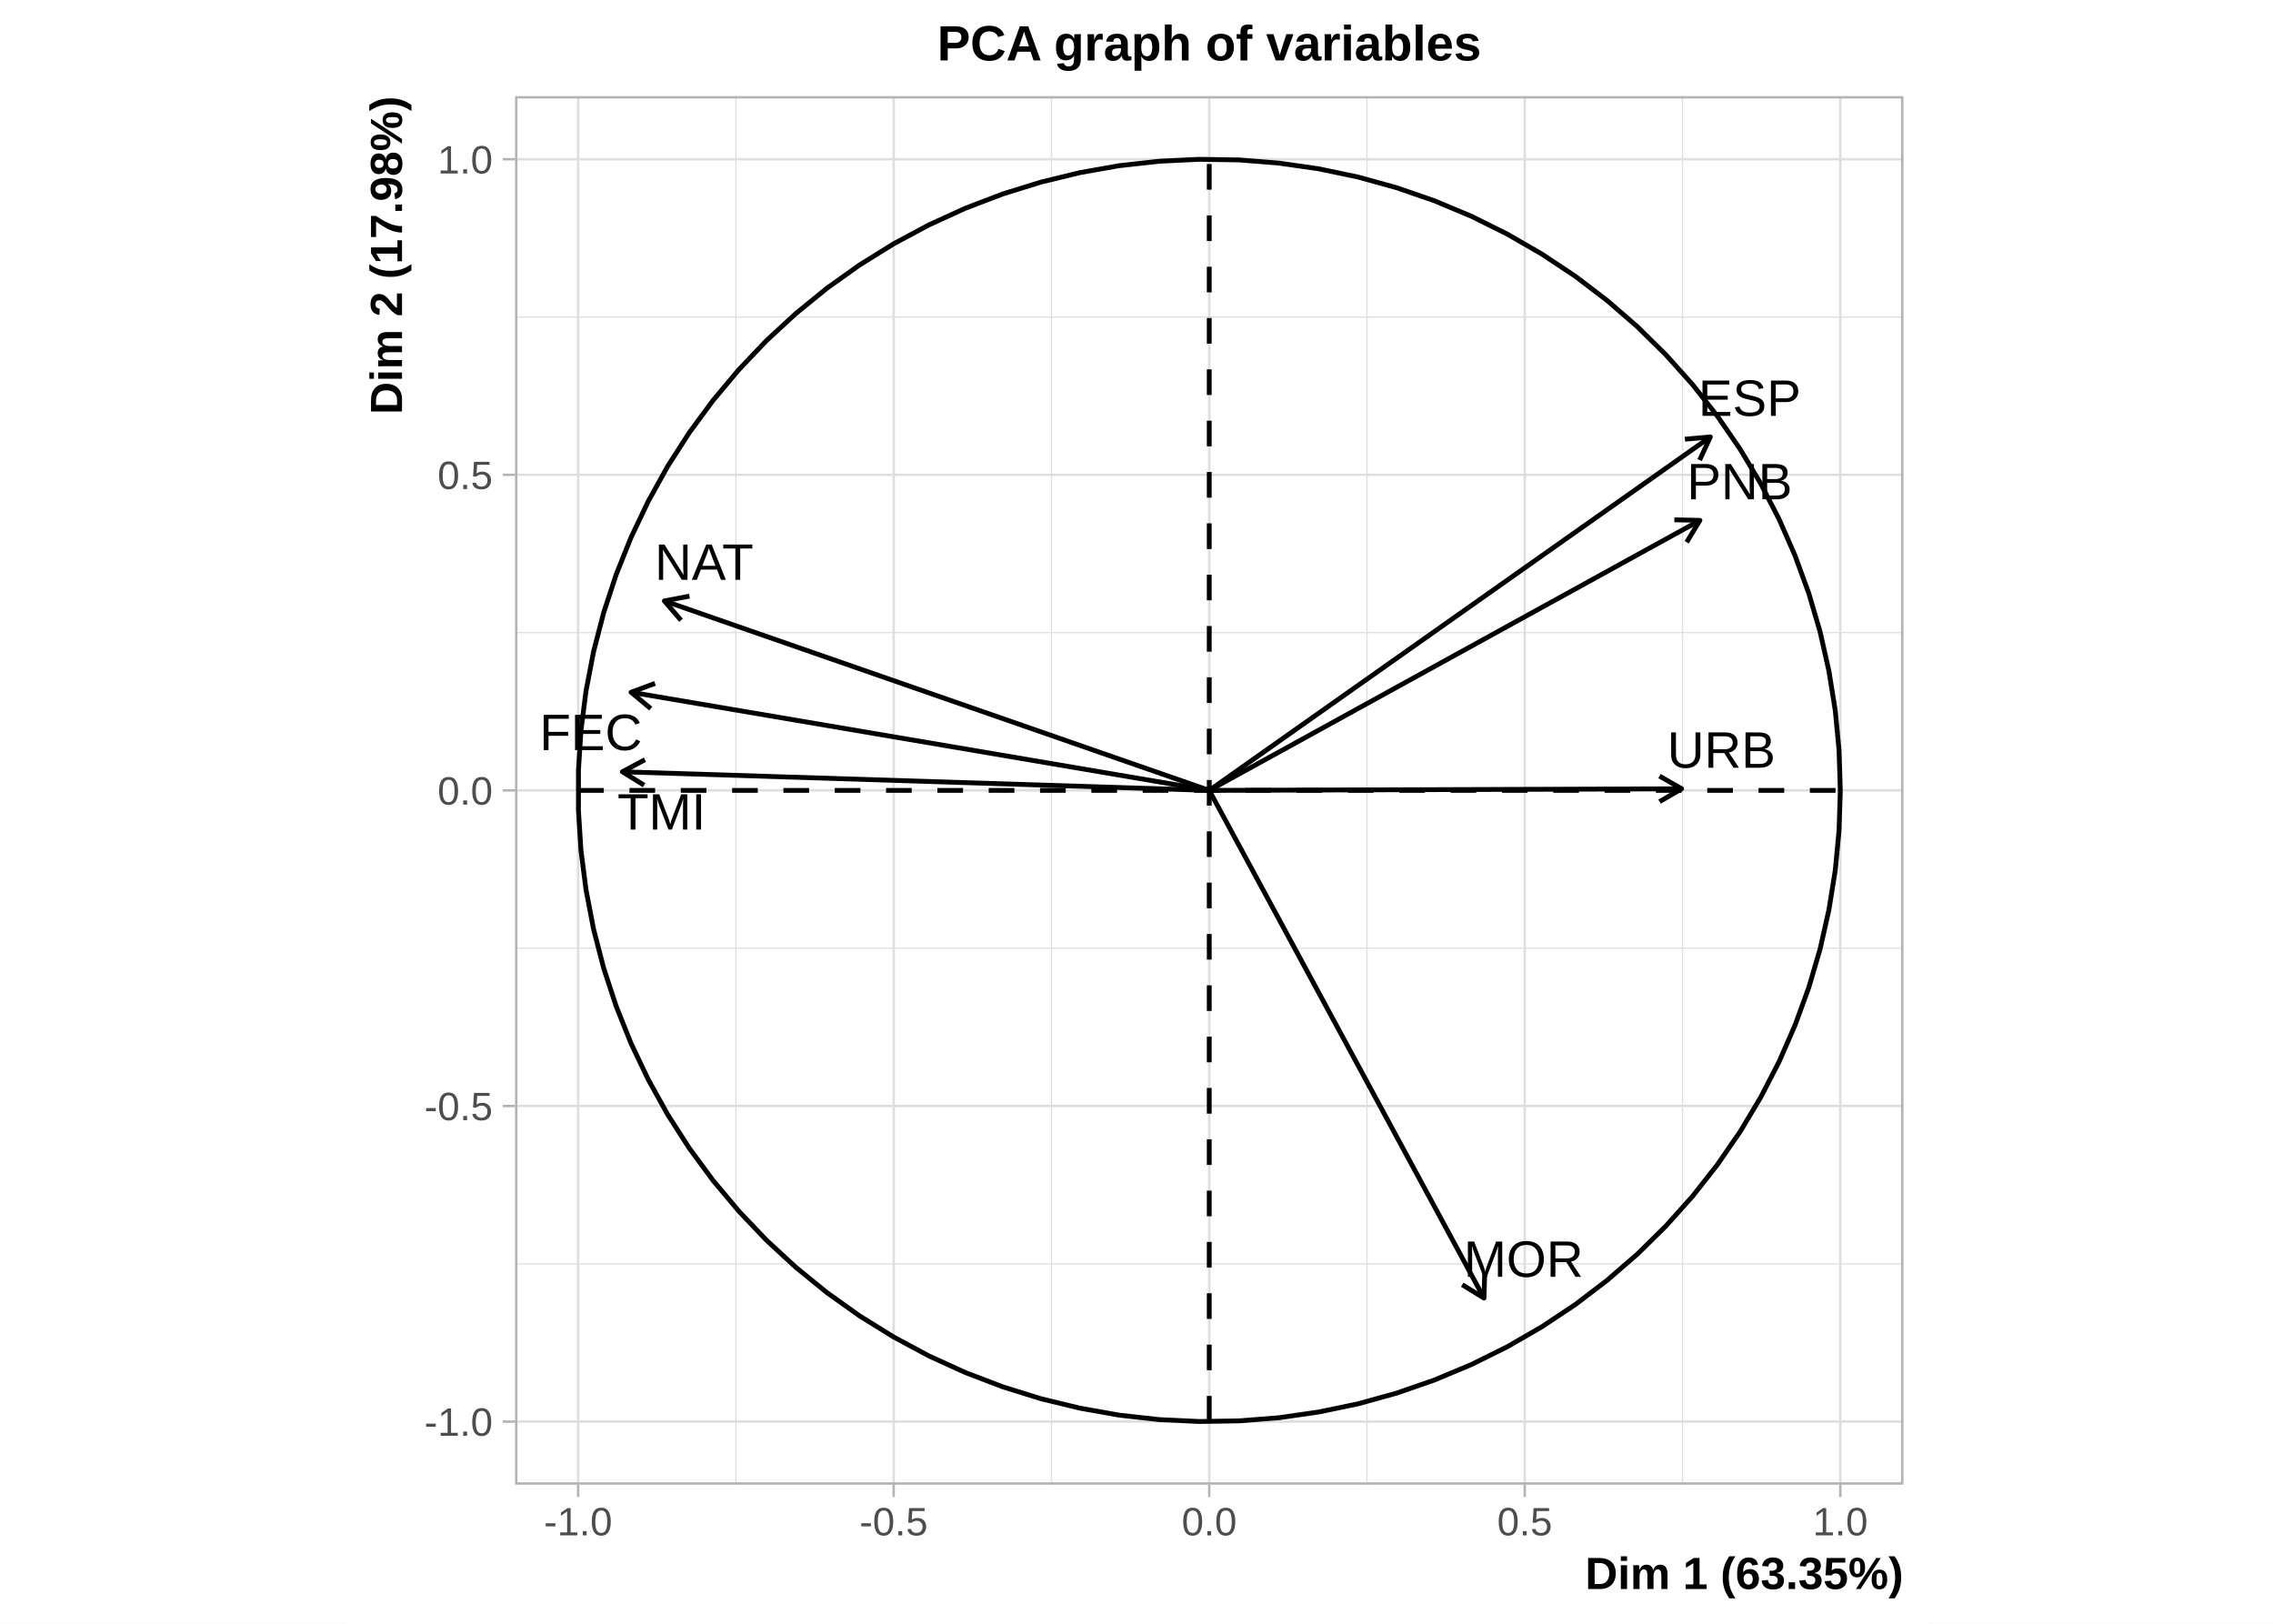
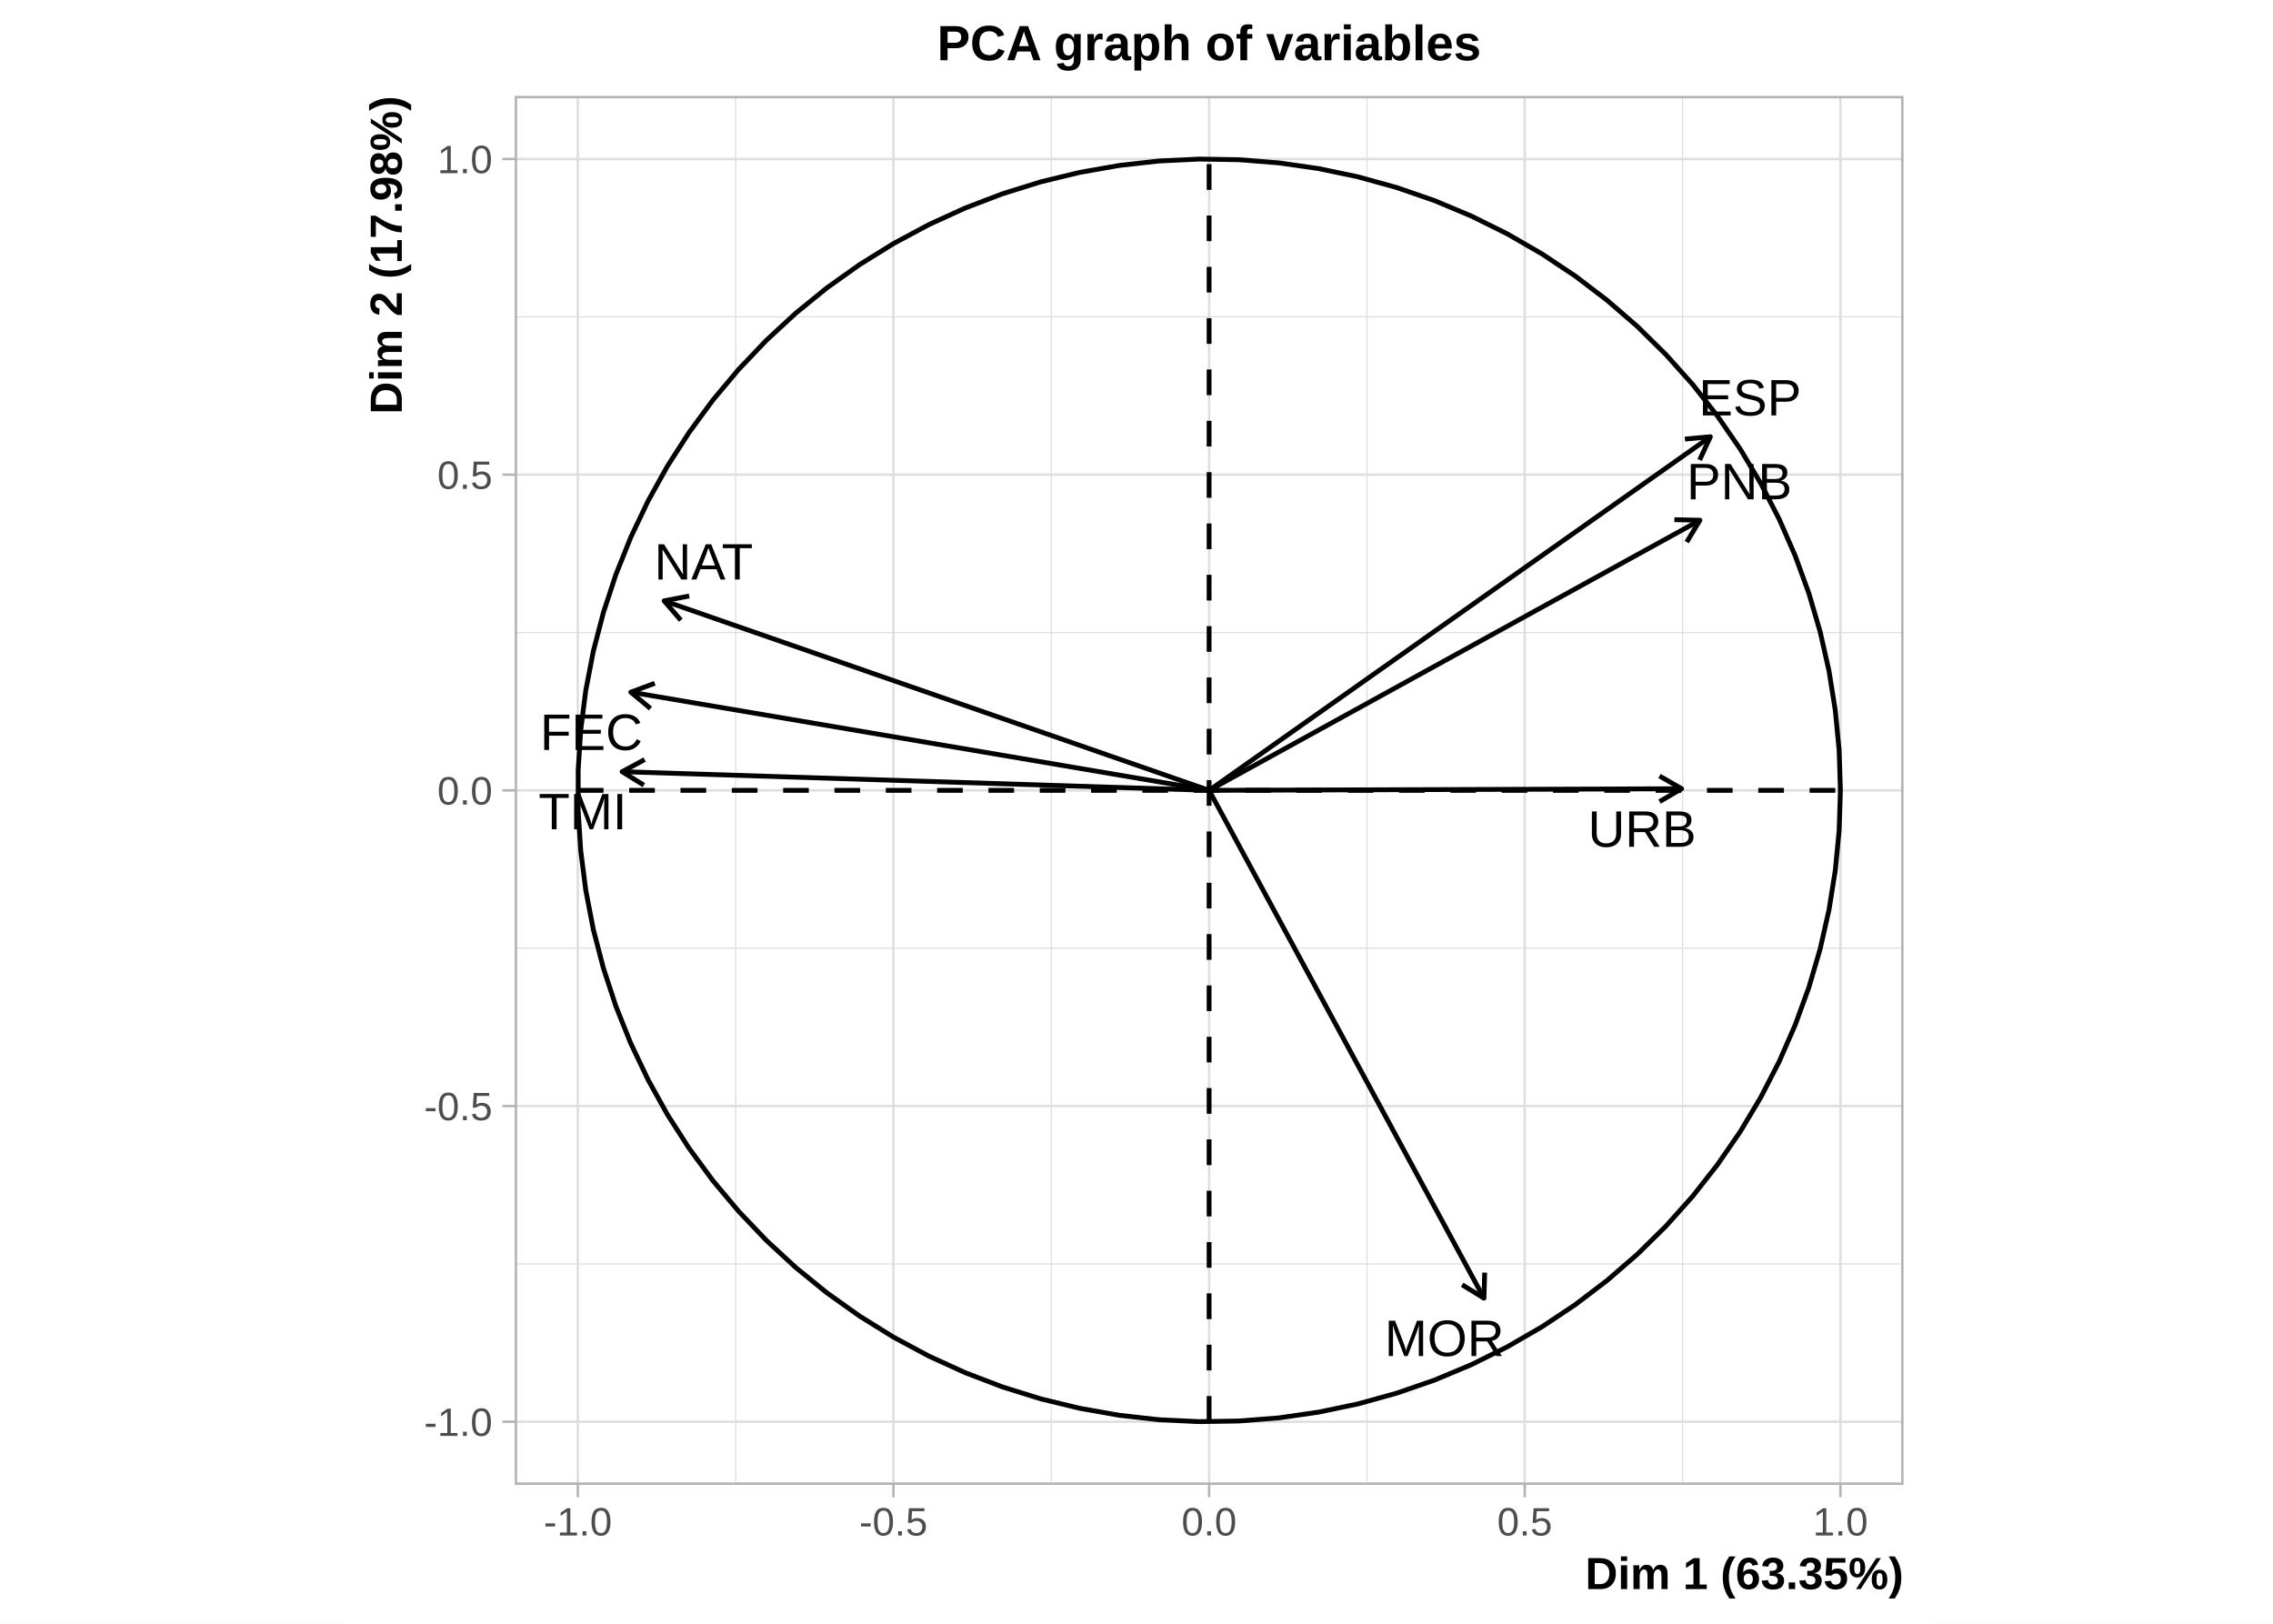
<svg xmlns="http://www.w3.org/2000/svg" class="svglite" width="504.00pt" height="360.00pt" viewBox="0 0 504.00 360.00">
  <defs>
    <style type="text/css">
    .svglite line, .svglite polyline, .svglite polygon, .svglite path, .svglite rect, .svglite circle {
      fill: none;
      stroke: #000000;
      stroke-linecap: round;
      stroke-linejoin: round;
      stroke-miterlimit: 10.00;
    }
    .svglite text {
      white-space: pre;
    }
  </style>
  </defs>
  <rect width="100%" height="100%" style="stroke: none; fill: #FFFFFF;" />
  <defs>
    <clipPath id="cpMC4wMHw1MDQuMDB8MC4wMHwzNjAuMDA=">
      <rect x="0.00" y="0.00" width="504.00" height="360.00" />
    </clipPath>
  </defs>
  <g clip-path="url(#cpMC4wMHw1MDQuMDB8MC4wMHwzNjAuMDA=)">
</g>
  <defs>
-     <clipPath id="cpNzYuNDZ8NDI3LjU0fDAuMDB8MzYwLjAw">
-       <rect x="76.46" y="0.00" width="351.07" height="360.00" />
+     <clipPath id="cpNzYuNDR8NDI3LjU2fDAuMDB8MzYwLjAw">
+       <rect x="76.44" y="0.00" width="351.11" height="360.00" />
    </clipPath>
  </defs>
-   <g clip-path="url(#cpNzYuNDZ8NDI3LjU0fDAuMDB8MzYwLjAw)">
-     <rect x="76.46" y="0.00" width="351.07" height="360.00" style="stroke-width: 1.07; stroke: #FFFFFF; fill: #FFFFFF;" />
+   <g clip-path="url(#cpNzYuNDR8NDI3LjU2fDAuMDB8MzYwLjAw)">
+     <rect x="76.44" y="0.00" width="351.11" height="360.00" style="stroke-width: 1.07; stroke: #FFFFFF; fill: #FFFFFF;" />
  </g>
  <g clip-path="url(#cpMC4wMHw1MDQuMDB8MC4wMHwzNjAuMDA=)">
</g>
  <defs>
-     <clipPath id="cpMTE0LjIwfDQyMi4wNnwyMS4zMXwzMjkuMTc=">
-       <rect x="114.20" y="21.31" width="307.86" height="307.86" />
+     <clipPath id="cpMTE0LjEzfDQyMi4wOHwyMS4yNnwzMjkuMjE=">
+       <rect x="114.13" y="21.26" width="307.95" height="307.95" />
    </clipPath>
  </defs>
-   <g clip-path="url(#cpMTE0LjIwfDQyMi4wNnwyMS4zMXwzMjkuMTc=)">
-     <rect x="114.20" y="21.31" width="307.86" height="307.86" style="stroke-width: 1.07; stroke: none; fill: #FFFFFF;" />
-     <polyline points="114.20,280.20 422.06,280.20 " style="stroke-width: 0.27; stroke: #DEDEDE; stroke-linecap: butt;" />
-     <polyline points="114.20,210.23 422.06,210.23 " style="stroke-width: 0.27; stroke: #DEDEDE; stroke-linecap: butt;" />
-     <polyline points="114.20,140.26 422.06,140.26 " style="stroke-width: 0.27; stroke: #DEDEDE; stroke-linecap: butt;" />
-     <polyline points="114.20,70.29 422.06,70.29 " style="stroke-width: 0.27; stroke: #DEDEDE; stroke-linecap: butt;" />
-     <polyline points="163.17,329.17 163.17,21.31 " style="stroke-width: 0.27; stroke: #DEDEDE; stroke-linecap: butt;" />
-     <polyline points="233.14,329.17 233.14,21.31 " style="stroke-width: 0.27; stroke: #DEDEDE; stroke-linecap: butt;" />
-     <polyline points="303.11,329.17 303.11,21.31 " style="stroke-width: 0.27; stroke: #DEDEDE; stroke-linecap: butt;" />
-     <polyline points="373.08,329.17 373.08,21.31 " style="stroke-width: 0.27; stroke: #DEDEDE; stroke-linecap: butt;" />
-     <polyline points="114.20,315.18 422.06,315.18 " style="stroke-width: 0.53; stroke: #DEDEDE; stroke-linecap: butt;" />
-     <polyline points="114.20,245.21 422.06,245.21 " style="stroke-width: 0.53; stroke: #DEDEDE; stroke-linecap: butt;" />
-     <polyline points="114.20,175.24 422.06,175.24 " style="stroke-width: 0.53; stroke: #DEDEDE; stroke-linecap: butt;" />
-     <polyline points="114.20,105.27 422.06,105.27 " style="stroke-width: 0.53; stroke: #DEDEDE; stroke-linecap: butt;" />
-     <polyline points="114.20,35.31 422.06,35.31 " style="stroke-width: 0.53; stroke: #DEDEDE; stroke-linecap: butt;" />
-     <polyline points="128.19,329.17 128.19,21.31 " style="stroke-width: 0.53; stroke: #DEDEDE; stroke-linecap: butt;" />
-     <polyline points="198.16,329.17 198.16,21.31 " style="stroke-width: 0.53; stroke: #DEDEDE; stroke-linecap: butt;" />
-     <polyline points="268.13,329.17 268.13,21.31 " style="stroke-width: 0.53; stroke: #DEDEDE; stroke-linecap: butt;" />
-     <polyline points="338.09,329.17 338.09,21.31 " style="stroke-width: 0.53; stroke: #DEDEDE; stroke-linecap: butt;" />
-     <polyline points="408.06,329.17 408.06,21.31 " style="stroke-width: 0.53; stroke: #DEDEDE; stroke-linecap: butt;" />
-     <polyline points="128.19,175.24 268.13,175.24 408.06,175.24 " style="stroke-width: 1.07; stroke-dasharray: 5.69,5.69; stroke-linecap: butt;" />
-     <polyline points="268.13,315.18 268.13,175.24 268.13,35.31 " style="stroke-width: 1.07; stroke-dasharray: 5.69,5.69; stroke-linecap: butt;" />
-     <line x1="268.13" y1="175.24" x2="376.93" y2="115.37" style="stroke-width: 1.07; stroke-linecap: butt;" />
-     <polyline points="373.99,120.22 376.93,115.37 371.26,115.25 " style="stroke-width: 1.07; stroke-linecap: butt;" />
-     <line x1="268.13" y1="175.24" x2="138.00" y2="171.11" style="stroke-width: 1.07; stroke-linecap: butt;" />
-     <polyline points="143.00,168.43 138.00,171.11 142.82,174.09 " style="stroke-width: 1.07; stroke-linecap: butt;" />
-     <line x1="268.13" y1="175.24" x2="379.24" y2="96.87" style="stroke-width: 1.07; stroke-linecap: butt;" />
-     <polyline points="376.86,102.01 379.24,96.87 373.60,97.38 " style="stroke-width: 1.07; stroke-linecap: butt;" />
-     <line x1="268.13" y1="175.24" x2="372.88" y2="174.88" style="stroke-width: 1.07; stroke-linecap: butt;" />
-     <polyline points="367.98,177.73 372.88,174.88 367.96,172.06 " style="stroke-width: 1.07; stroke-linecap: butt;" />
-     <line x1="268.13" y1="175.24" x2="147.31" y2="133.23" style="stroke-width: 1.07; stroke-linecap: butt;" />
-     <polyline points="152.88,132.17 147.31,133.23 151.01,137.52 " style="stroke-width: 1.07; stroke-linecap: butt;" />
-     <line x1="268.13" y1="175.24" x2="329.05" y2="287.80" style="stroke-width: 1.07; stroke-linecap: butt;" />
-     <polyline points="324.22,284.83 329.05,287.80 329.21,282.13 " style="stroke-width: 1.07; stroke-linecap: butt;" />
-     <line x1="268.13" y1="175.24" x2="139.93" y2="153.48" style="stroke-width: 1.07; stroke-linecap: butt;" />
-     <polyline points="145.24,151.51 139.93,153.48 144.29,157.10 " style="stroke-width: 1.07; stroke-linecap: butt;" />
-     <polyline points="408.06,175.24 407.78,166.37 406.94,157.53 405.53,148.76 403.58,140.10 401.08,131.58 398.04,123.23 394.48,115.10 390.41,107.21 385.85,99.59 380.81,92.27 375.32,85.29 369.40,78.68 363.07,72.45 356.36,66.63 349.30,61.25 341.90,56.34 334.21,51.90 326.26,47.95 318.07,44.52 309.68,41.62 301.12,39.25 292.43,37.43 283.64,36.17 274.78,35.46 265.91,35.32 257.04,35.75 248.21,36.73 239.47,38.27 230.84,40.37 222.36,43.00 214.06,46.17 205.98,49.86 198.16,54.05 190.61,58.74 183.38,63.89 176.49,69.49 169.96,75.51 163.84,81.94 158.13,88.74 152.86,95.89 148.06,103.36 143.75,111.12 139.93,119.14 136.63,127.38 133.86,135.82 131.63,144.41 129.95,153.13 128.82,161.94 128.26,170.80 128.26,179.68 128.82,188.54 129.95,197.35 131.63,206.07 133.86,214.67 136.63,223.10 139.93,231.35 143.75,239.37 148.06,247.13 152.86,254.60 158.13,261.75 163.84,268.55 169.96,274.98 176.49,281.00 183.38,286.60 190.61,291.75 198.16,296.43 205.98,300.63 214.06,304.31 222.36,307.48 230.84,310.12 239.47,312.21 248.21,313.76 257.04,314.74 265.91,315.16 274.78,315.02 283.64,314.32 292.43,313.05 301.12,311.24 309.68,308.87 318.07,305.96 326.26,302.53 334.21,298.59 341.90,294.15 349.30,289.23 356.36,283.85 363.07,278.04 369.40,271.81 375.32,265.19 380.81,258.21 385.85,250.90 390.41,243.28 394.48,235.39 398.04,227.25 401.08,218.91 403.58,210.39 405.53,201.73 406.94,192.96 407.78,184.12 408.06,175.24 " style="stroke-width: 1.07; stroke-linecap: butt;" />
-     <text x="385.73" y="110.71" text-anchor="middle" style="font-size: 11.38px; font-family: &quot;Arial&quot;;" textLength="23.39px" lengthAdjust="spacingAndGlyphs">PNB</text>
-     <text x="146.70" y="183.93" text-anchor="middle" style="font-size: 11.38px; font-family: &quot;Arial&quot;;" textLength="19.58px" lengthAdjust="spacingAndGlyphs">TMI</text>
-     <text x="387.95" y="92.20" text-anchor="middle" style="font-size: 11.38px; font-family: &quot;Arial&quot;;" textLength="22.77px" lengthAdjust="spacingAndGlyphs">ESP</text>
-     <text x="381.69" y="170.21" text-anchor="middle" style="font-size: 11.38px; font-family: &quot;Arial&quot;;" textLength="24.02px" lengthAdjust="spacingAndGlyphs">URB</text>
-     <text x="156.12" y="128.56" text-anchor="middle" style="font-size: 11.38px; font-family: &quot;Arial&quot;;" textLength="22.75px" lengthAdjust="spacingAndGlyphs">NAT</text>
-     <text x="337.82" y="283.09" text-anchor="middle" style="font-size: 11.38px; font-family: &quot;Arial&quot;;" textLength="26.54px" lengthAdjust="spacingAndGlyphs">MOR</text>
-     <text x="131.00" y="166.31" text-anchor="middle" style="font-size: 11.38px; font-family: &quot;Arial&quot;;" textLength="22.75px" lengthAdjust="spacingAndGlyphs">FEC</text>
-     <rect x="114.20" y="21.31" width="307.86" height="307.86" style="stroke-width: 1.07; stroke: #B3B3B3;" />
+   <g clip-path="url(#cpMTE0LjEzfDQyMi4wOHwyMS4yNnwzMjkuMjE=)">
+     <rect x="114.13" y="21.26" width="307.95" height="307.95" style="stroke-width: 1.07; stroke: none; fill: #FFFFFF;" />
+     <polyline points="114.13,280.21 422.08,280.21 " style="stroke-width: 0.27; stroke: #DEDEDE; stroke-linecap: butt;" />
+     <polyline points="114.13,210.22 422.08,210.22 " style="stroke-width: 0.27; stroke: #DEDEDE; stroke-linecap: butt;" />
+     <polyline points="114.13,140.24 422.08,140.24 " style="stroke-width: 0.27; stroke: #DEDEDE; stroke-linecap: butt;" />
+     <polyline points="114.13,70.25 422.08,70.25 " style="stroke-width: 0.27; stroke: #DEDEDE; stroke-linecap: butt;" />
+     <polyline points="163.12,329.21 163.12,21.26 " style="stroke-width: 0.27; stroke: #DEDEDE; stroke-linecap: butt;" />
+     <polyline points="233.11,329.21 233.11,21.26 " style="stroke-width: 0.27; stroke: #DEDEDE; stroke-linecap: butt;" />
+     <polyline points="303.10,329.21 303.10,21.26 " style="stroke-width: 0.27; stroke: #DEDEDE; stroke-linecap: butt;" />
+     <polyline points="373.09,329.21 373.09,21.26 " style="stroke-width: 0.27; stroke: #DEDEDE; stroke-linecap: butt;" />
+     <polyline points="114.13,315.21 422.08,315.21 " style="stroke-width: 0.53; stroke: #DEDEDE; stroke-linecap: butt;" />
+     <polyline points="114.13,245.22 422.08,245.22 " style="stroke-width: 0.53; stroke: #DEDEDE; stroke-linecap: butt;" />
+     <polyline points="114.13,175.23 422.08,175.23 " style="stroke-width: 0.53; stroke: #DEDEDE; stroke-linecap: butt;" />
+     <polyline points="114.13,105.24 422.08,105.24 " style="stroke-width: 0.53; stroke: #DEDEDE; stroke-linecap: butt;" />
+     <polyline points="114.13,35.25 422.08,35.25 " style="stroke-width: 0.53; stroke: #DEDEDE; stroke-linecap: butt;" />
+     <polyline points="128.13,329.21 128.13,21.26 " style="stroke-width: 0.53; stroke: #DEDEDE; stroke-linecap: butt;" />
+     <polyline points="198.11,329.21 198.11,21.26 " style="stroke-width: 0.53; stroke: #DEDEDE; stroke-linecap: butt;" />
+     <polyline points="268.10,329.21 268.10,21.26 " style="stroke-width: 0.53; stroke: #DEDEDE; stroke-linecap: butt;" />
+     <polyline points="338.09,329.21 338.09,21.26 " style="stroke-width: 0.53; stroke: #DEDEDE; stroke-linecap: butt;" />
+     <polyline points="408.08,329.21 408.08,21.26 " style="stroke-width: 0.53; stroke: #DEDEDE; stroke-linecap: butt;" />
+     <polyline points="128.13,175.23 268.10,175.23 408.08,175.23 " style="stroke-width: 1.07; stroke-dasharray: 5.69,5.69; stroke-linecap: butt;" />
+     <polyline points="268.10,315.21 268.10,175.23 268.10,35.25 " style="stroke-width: 1.07; stroke-dasharray: 5.69,5.69; stroke-linecap: butt;" />
+     <line x1="268.10" y1="175.23" x2="376.93" y2="115.34" style="stroke-width: 1.07; stroke-linecap: butt;" />
+     <polyline points="374.00,120.19 376.93,115.34 371.27,115.22 " style="stroke-width: 1.07; stroke-linecap: butt;" />
+     <line x1="268.10" y1="175.23" x2="137.94" y2="171.09" style="stroke-width: 1.07; stroke-linecap: butt;" />
+     <polyline points="142.94,168.41 137.94,171.09 142.76,174.08 " style="stroke-width: 1.07; stroke-linecap: butt;" />
+     <line x1="268.10" y1="175.23" x2="379.25" y2="96.83" style="stroke-width: 1.07; stroke-linecap: butt;" />
+     <polyline points="376.87,101.98 379.25,96.83 373.60,97.35 " style="stroke-width: 1.07; stroke-linecap: butt;" />
+     <line x1="268.10" y1="175.23" x2="372.88" y2="174.87" style="stroke-width: 1.07; stroke-linecap: butt;" />
+     <polyline points="367.98,177.72 372.88,174.87 367.97,172.05 " style="stroke-width: 1.07; stroke-linecap: butt;" />
+     <line x1="268.10" y1="175.23" x2="147.25" y2="133.21" style="stroke-width: 1.07; stroke-linecap: butt;" />
+     <polyline points="152.82,132.14 147.25,133.21 150.96,137.50 " style="stroke-width: 1.07; stroke-linecap: butt;" />
+     <line x1="268.10" y1="175.23" x2="329.04" y2="287.82" style="stroke-width: 1.07; stroke-linecap: butt;" />
+     <polyline points="324.21,284.85 329.04,287.82 329.20,282.15 " style="stroke-width: 1.07; stroke-linecap: butt;" />
+     <line x1="268.10" y1="175.23" x2="139.87" y2="153.46" style="stroke-width: 1.07; stroke-linecap: butt;" />
+     <polyline points="145.18,151.49 139.87,153.46 144.23,157.08 " style="stroke-width: 1.07; stroke-linecap: butt;" />
+     <polyline points="408.08,175.23 407.80,166.35 406.95,157.51 405.55,148.74 403.59,140.08 401.09,131.55 398.05,123.21 394.49,115.07 390.42,107.17 385.86,99.55 380.82,92.24 375.33,85.25 369.41,78.64 363.08,72.40 356.37,66.59 349.30,61.21 341.90,56.29 334.21,51.85 326.25,47.90 318.06,44.47 309.66,41.57 301.10,39.20 292.41,37.38 283.62,36.12 274.76,35.41 265.88,35.27 257.01,35.69 248.18,36.68 239.43,38.22 230.80,40.31 222.32,42.95 214.02,46.12 205.94,49.81 198.11,54.01 190.57,58.69 183.33,63.84 176.44,69.44 169.91,75.47 163.78,81.90 158.07,88.70 152.81,95.86 148.00,103.33 143.69,111.09 139.87,119.11 136.57,127.36 133.80,135.79 131.56,144.39 129.88,153.11 128.76,161.92 128.20,170.79 128.20,179.67 128.76,188.54 129.88,197.35 131.56,206.07 133.80,214.67 136.57,223.11 139.87,231.35 143.69,239.37 148.00,247.13 152.81,254.61 158.07,261.76 163.78,268.56 169.91,274.99 176.44,281.02 183.33,286.62 190.57,291.77 198.11,296.45 205.94,300.65 214.02,304.34 222.32,307.51 230.80,310.15 239.43,312.24 248.18,313.78 257.01,314.77 265.88,315.19 274.76,315.05 283.62,314.35 292.41,313.08 301.10,311.26 309.66,308.89 318.06,305.99 326.25,302.56 334.21,298.61 341.90,294.17 349.30,289.25 356.37,283.87 363.08,278.06 369.41,271.83 375.33,265.21 380.82,258.22 385.86,250.91 390.42,243.29 394.49,235.39 398.05,227.25 401.09,218.91 403.59,210.39 405.55,201.72 406.95,192.95 407.80,184.11 408.08,175.23 " style="stroke-width: 1.07; stroke-linecap: butt;" />
+     <text x="385.67" y="110.70" text-anchor="middle" style="font-size: 11.38px; font-family: &quot;Arial&quot;;" textLength="23.39px" lengthAdjust="spacingAndGlyphs">PNB</text>
+     <text x="129.21" y="183.86" text-anchor="middle" style="font-size: 11.38px; font-family: &quot;Arial&quot;;" textLength="19.58px" lengthAdjust="spacingAndGlyphs">TMI</text>
+     <text x="388.04" y="92.11" text-anchor="middle" style="font-size: 11.38px; font-family: &quot;Arial&quot;;" textLength="22.77px" lengthAdjust="spacingAndGlyphs">ESP</text>
+     <text x="364.11" y="187.74" text-anchor="middle" style="font-size: 11.38px; font-family: &quot;Arial&quot;;" textLength="24.02px" lengthAdjust="spacingAndGlyphs">URB</text>
+     <text x="156.02" y="128.49" text-anchor="middle" style="font-size: 11.38px; font-family: &quot;Arial&quot;;" textLength="21.91px" lengthAdjust="spacingAndGlyphs">NAT</text>
+     <text x="320.28" y="300.65" text-anchor="middle" style="font-size: 11.38px; font-family: &quot;Arial&quot;;" textLength="26.54px" lengthAdjust="spacingAndGlyphs">MOR</text>
+     <text x="131.12" y="166.28" text-anchor="middle" style="font-size: 11.38px; font-family: &quot;Arial&quot;;" textLength="22.75px" lengthAdjust="spacingAndGlyphs">FEC</text>
+     <rect x="114.13" y="21.26" width="307.95" height="307.95" style="stroke-width: 1.07; stroke: #B3B3B3;" />
  </g>
  <g clip-path="url(#cpMC4wMHw1MDQuMDB8MC4wMHwzNjAuMDA=)">
-     <text x="109.26" y="318.33" text-anchor="end" style="font-size: 8.80px;fill: #4D4D4D; font-family: &quot;Arial&quot;;" textLength="15.16px" lengthAdjust="spacingAndGlyphs">-1.0</text>
-     <text x="109.26" y="248.36" text-anchor="end" style="font-size: 8.80px;fill: #4D4D4D; font-family: &quot;Arial&quot;;" textLength="15.16px" lengthAdjust="spacingAndGlyphs">-0.5</text>
-     <text x="109.26" y="178.40" text-anchor="end" style="font-size: 8.80px;fill: #4D4D4D; font-family: &quot;Arial&quot;;" textLength="12.23px" lengthAdjust="spacingAndGlyphs">0.0</text>
-     <text x="109.26" y="108.43" text-anchor="end" style="font-size: 8.80px;fill: #4D4D4D; font-family: &quot;Arial&quot;;" textLength="12.23px" lengthAdjust="spacingAndGlyphs">0.5</text>
-     <text x="109.26" y="38.46" text-anchor="end" style="font-size: 8.80px;fill: #4D4D4D; font-family: &quot;Arial&quot;;" textLength="12.23px" lengthAdjust="spacingAndGlyphs">1.0</text>
-     <polyline points="111.46,315.18 114.20,315.18 " style="stroke-width: 0.53; stroke: #B3B3B3; stroke-linecap: butt;" />
-     <polyline points="111.46,245.21 114.20,245.21 " style="stroke-width: 0.53; stroke: #B3B3B3; stroke-linecap: butt;" />
-     <polyline points="111.46,175.24 114.20,175.24 " style="stroke-width: 0.53; stroke: #B3B3B3; stroke-linecap: butt;" />
-     <polyline points="111.46,105.27 114.20,105.27 " style="stroke-width: 0.53; stroke: #B3B3B3; stroke-linecap: butt;" />
-     <polyline points="111.46,35.31 114.20,35.31 " style="stroke-width: 0.53; stroke: #B3B3B3; stroke-linecap: butt;" />
-     <polyline points="128.19,331.91 128.19,329.17 " style="stroke-width: 0.53; stroke: #B3B3B3; stroke-linecap: butt;" />
-     <polyline points="198.16,331.91 198.16,329.17 " style="stroke-width: 0.53; stroke: #B3B3B3; stroke-linecap: butt;" />
-     <polyline points="268.13,331.91 268.13,329.17 " style="stroke-width: 0.53; stroke: #B3B3B3; stroke-linecap: butt;" />
-     <polyline points="338.09,331.91 338.09,329.17 " style="stroke-width: 0.53; stroke: #B3B3B3; stroke-linecap: butt;" />
-     <polyline points="408.06,331.91 408.06,329.17 " style="stroke-width: 0.53; stroke: #B3B3B3; stroke-linecap: butt;" />
-     <text x="128.19" y="340.41" text-anchor="middle" style="font-size: 8.80px;fill: #4D4D4D; font-family: &quot;Arial&quot;;" textLength="15.16px" lengthAdjust="spacingAndGlyphs">-1.0</text>
-     <text x="198.16" y="340.41" text-anchor="middle" style="font-size: 8.80px;fill: #4D4D4D; font-family: &quot;Arial&quot;;" textLength="15.16px" lengthAdjust="spacingAndGlyphs">-0.5</text>
-     <text x="268.13" y="340.41" text-anchor="middle" style="font-size: 8.80px;fill: #4D4D4D; font-family: &quot;Arial&quot;;" textLength="12.23px" lengthAdjust="spacingAndGlyphs">0.0</text>
-     <text x="338.09" y="340.41" text-anchor="middle" style="font-size: 8.80px;fill: #4D4D4D; font-family: &quot;Arial&quot;;" textLength="12.23px" lengthAdjust="spacingAndGlyphs">0.5</text>
-     <text x="408.06" y="340.41" text-anchor="middle" style="font-size: 8.80px;fill: #4D4D4D; font-family: &quot;Arial&quot;;" textLength="12.23px" lengthAdjust="spacingAndGlyphs">1.0</text>
-     <text x="422.06" y="352.30" text-anchor="end" style="font-size: 10.00px; font-weight: bold; font-family: &quot;Arial&quot;;" textLength="70.62px" lengthAdjust="spacingAndGlyphs">Dim 1 (63.35%)</text>
-     <text transform="translate(89.14,21.31) rotate(-90)" text-anchor="end" style="font-size: 10.00px; font-weight: bold; font-family: &quot;Arial&quot;;" textLength="70.62px" lengthAdjust="spacingAndGlyphs">Dim 2 (17.98%)</text>
-     <text x="268.13" y="13.40" text-anchor="middle" style="font-size: 11.00px; font-weight: bold; font-family: &quot;Arial&quot;;" textLength="121.06px" lengthAdjust="spacingAndGlyphs">PCA graph of variables</text>
+     <text x="109.20" y="318.36" text-anchor="end" style="font-size: 8.80px;fill: #4D4D4D; font-family: &quot;Arial&quot;;" textLength="15.17px" lengthAdjust="spacingAndGlyphs">-1.0</text>
+     <text x="109.20" y="248.37" text-anchor="end" style="font-size: 8.80px;fill: #4D4D4D; font-family: &quot;Arial&quot;;" textLength="15.17px" lengthAdjust="spacingAndGlyphs">-0.5</text>
+     <text x="109.20" y="178.38" text-anchor="end" style="font-size: 8.80px;fill: #4D4D4D; font-family: &quot;Arial&quot;;" textLength="12.24px" lengthAdjust="spacingAndGlyphs">0.0</text>
+     <text x="109.20" y="108.39" text-anchor="end" style="font-size: 8.80px;fill: #4D4D4D; font-family: &quot;Arial&quot;;" textLength="12.24px" lengthAdjust="spacingAndGlyphs">0.5</text>
+     <text x="109.20" y="38.40" text-anchor="end" style="font-size: 8.80px;fill: #4D4D4D; font-family: &quot;Arial&quot;;" textLength="12.24px" lengthAdjust="spacingAndGlyphs">1.0</text>
+     <polyline points="111.39,315.21 114.13,315.21 " style="stroke-width: 0.53; stroke: #B3B3B3; stroke-linecap: butt;" />
+     <polyline points="111.39,245.22 114.13,245.22 " style="stroke-width: 0.53; stroke: #B3B3B3; stroke-linecap: butt;" />
+     <polyline points="111.39,175.23 114.13,175.23 " style="stroke-width: 0.53; stroke: #B3B3B3; stroke-linecap: butt;" />
+     <polyline points="111.39,105.24 114.13,105.24 " style="stroke-width: 0.53; stroke: #B3B3B3; stroke-linecap: butt;" />
+     <polyline points="111.39,35.25 114.13,35.25 " style="stroke-width: 0.53; stroke: #B3B3B3; stroke-linecap: butt;" />
+     <polyline points="128.13,331.95 128.13,329.21 " style="stroke-width: 0.53; stroke: #B3B3B3; stroke-linecap: butt;" />
+     <polyline points="198.11,331.95 198.11,329.21 " style="stroke-width: 0.53; stroke: #B3B3B3; stroke-linecap: butt;" />
+     <polyline points="268.10,331.95 268.10,329.21 " style="stroke-width: 0.53; stroke: #B3B3B3; stroke-linecap: butt;" />
+     <polyline points="338.09,331.95 338.09,329.21 " style="stroke-width: 0.53; stroke: #B3B3B3; stroke-linecap: butt;" />
+     <polyline points="408.08,331.95 408.08,329.21 " style="stroke-width: 0.53; stroke: #B3B3B3; stroke-linecap: butt;" />
+     <text x="128.13" y="340.44" text-anchor="middle" style="font-size: 8.80px;fill: #4D4D4D; font-family: &quot;Arial&quot;;" textLength="15.17px" lengthAdjust="spacingAndGlyphs">-1.0</text>
+     <text x="198.11" y="340.44" text-anchor="middle" style="font-size: 8.80px;fill: #4D4D4D; font-family: &quot;Arial&quot;;" textLength="15.17px" lengthAdjust="spacingAndGlyphs">-0.5</text>
+     <text x="268.10" y="340.44" text-anchor="middle" style="font-size: 8.80px;fill: #4D4D4D; font-family: &quot;Arial&quot;;" textLength="12.24px" lengthAdjust="spacingAndGlyphs">0.0</text>
+     <text x="338.09" y="340.44" text-anchor="middle" style="font-size: 8.80px;fill: #4D4D4D; font-family: &quot;Arial&quot;;" textLength="12.24px" lengthAdjust="spacingAndGlyphs">0.5</text>
+     <text x="408.08" y="340.44" text-anchor="middle" style="font-size: 8.80px;fill: #4D4D4D; font-family: &quot;Arial&quot;;" textLength="12.24px" lengthAdjust="spacingAndGlyphs">1.0</text>
+     <text x="422.08" y="352.32" text-anchor="end" style="font-size: 10.00px; font-weight: bold; font-family: &quot;Arial&quot;;" textLength="70.62px" lengthAdjust="spacingAndGlyphs">Dim 1 (63.35%)</text>
+     <text transform="translate(89.09,21.26) rotate(-90)" text-anchor="end" style="font-size: 10.00px; font-weight: bold; font-family: &quot;Arial&quot;;" textLength="70.62px" lengthAdjust="spacingAndGlyphs">Dim 2 (17.98%)</text>
+     <text x="268.10" y="13.36" text-anchor="middle" style="font-size: 11.00px; font-weight: bold; font-family: &quot;Arial&quot;;" textLength="120.65px" lengthAdjust="spacingAndGlyphs">PCA graph of variables</text>
  </g>
</svg>
